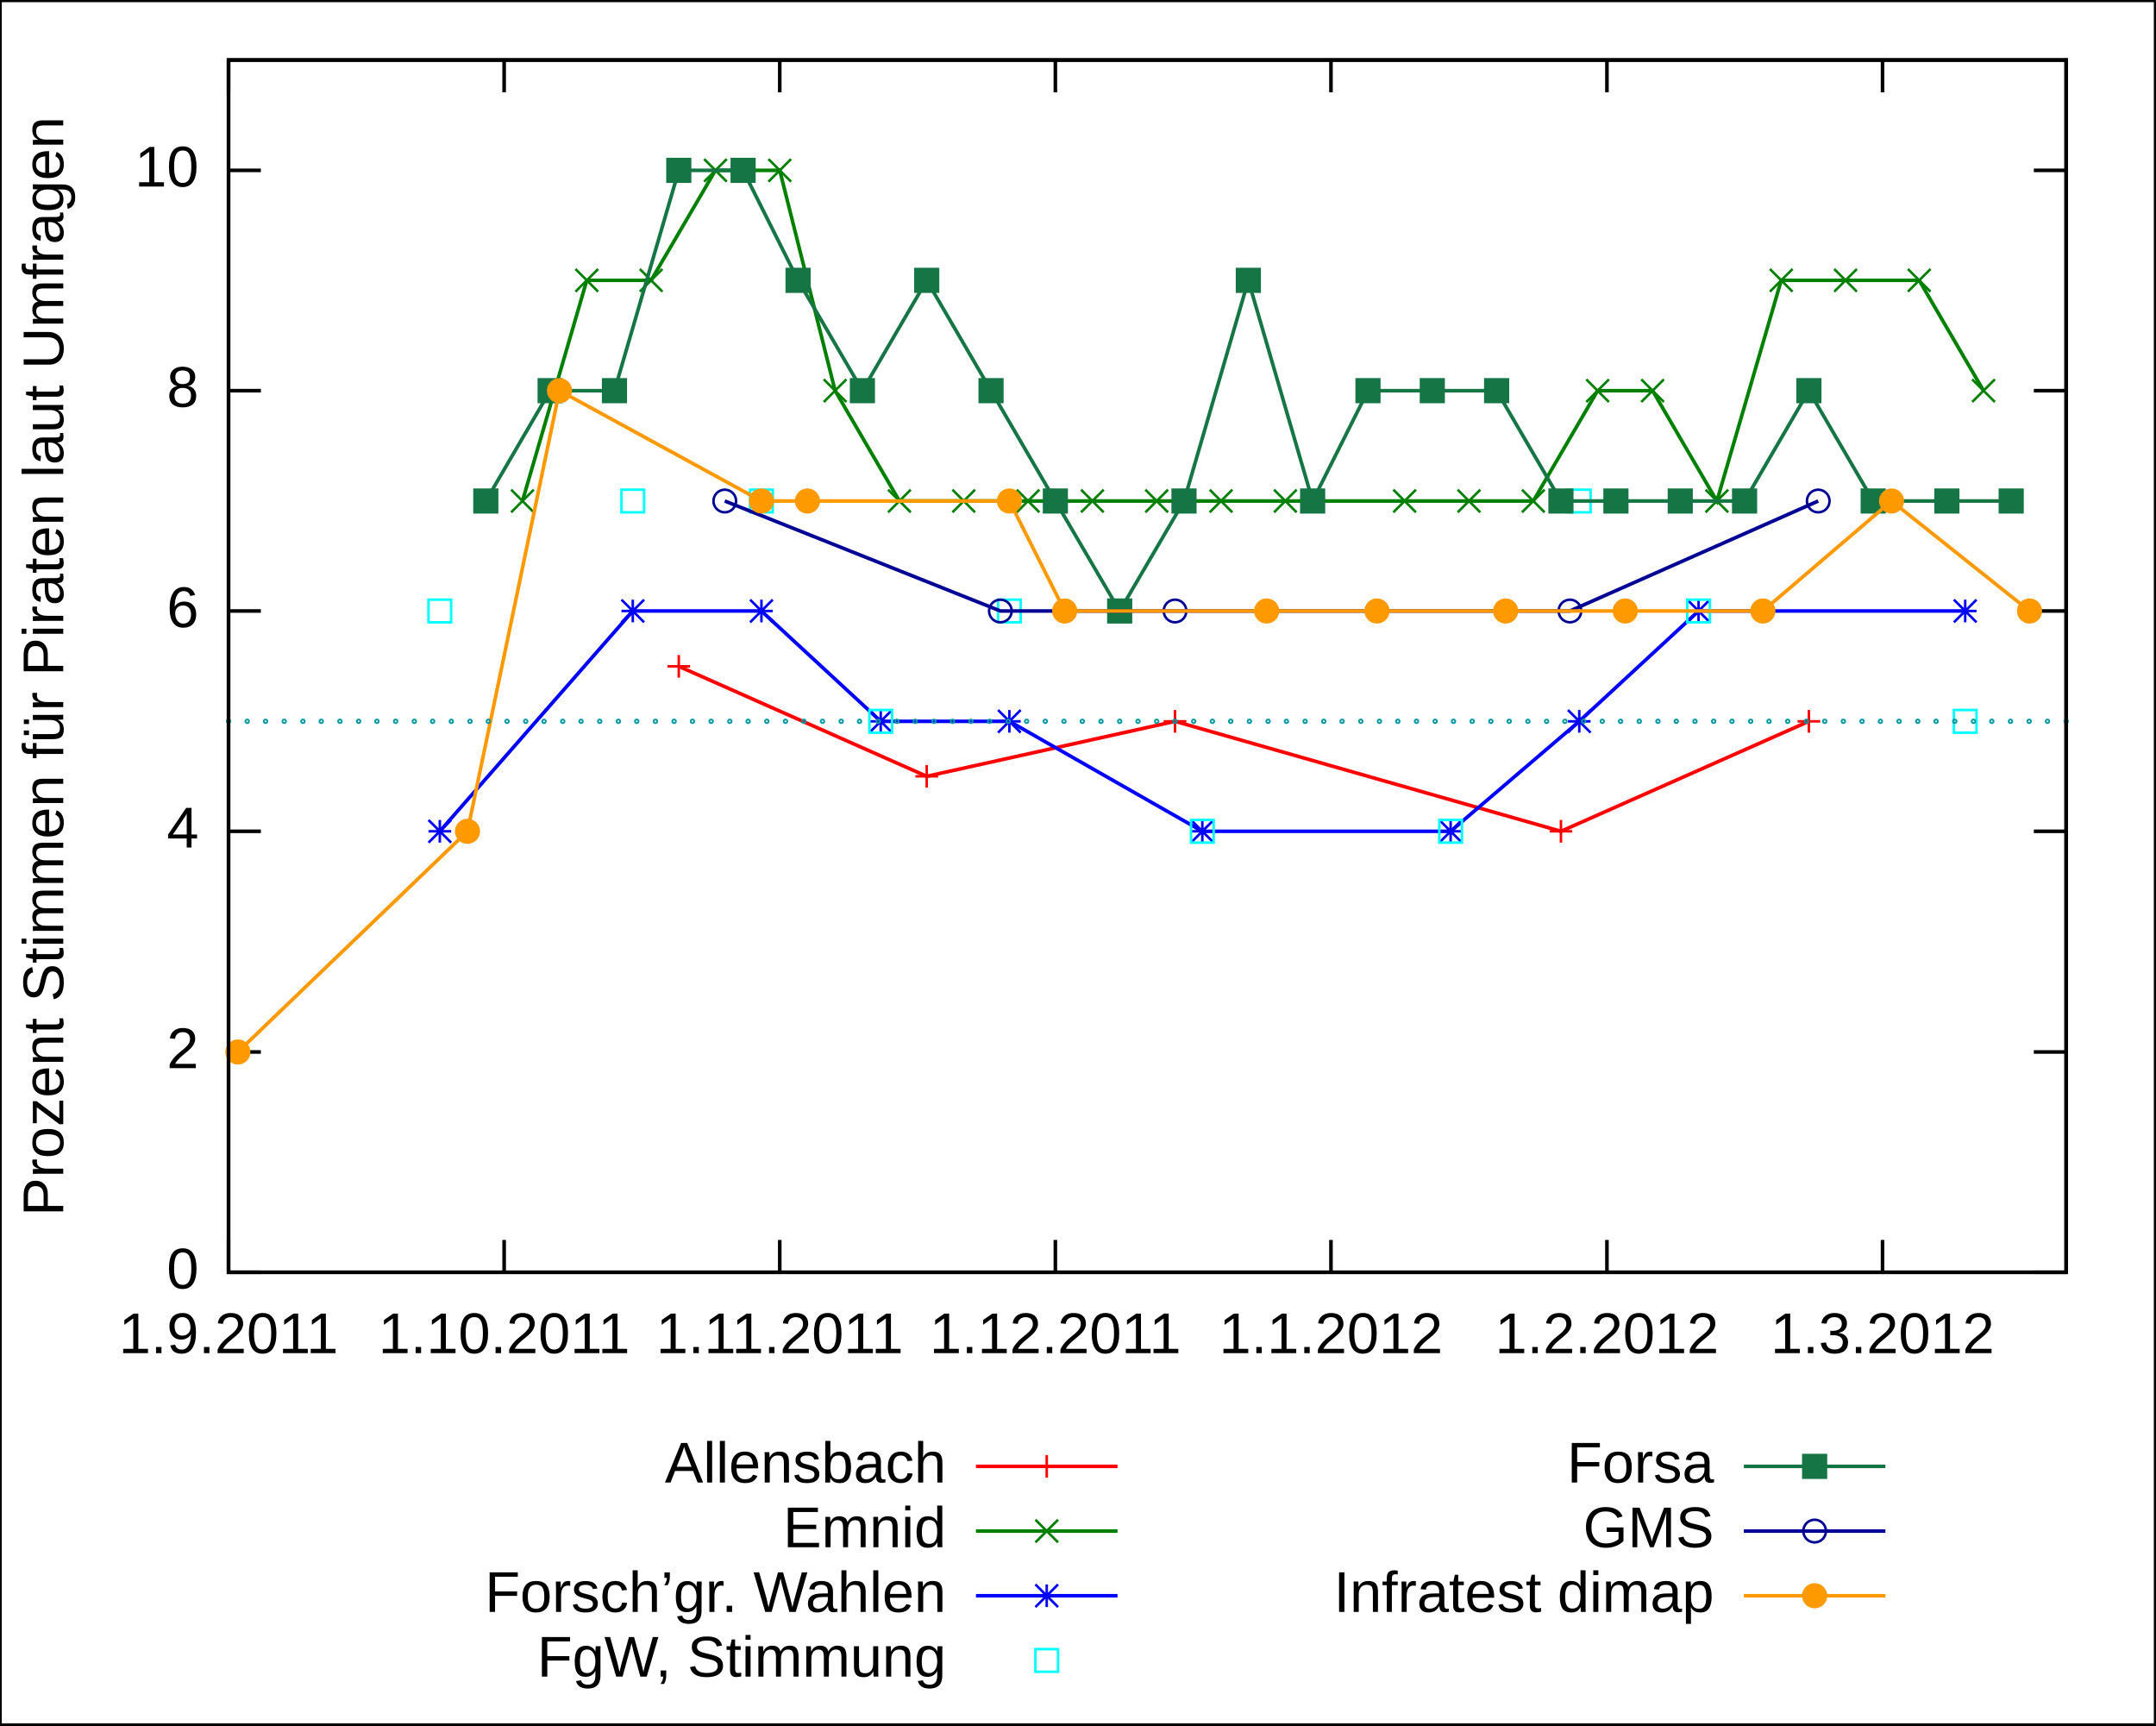
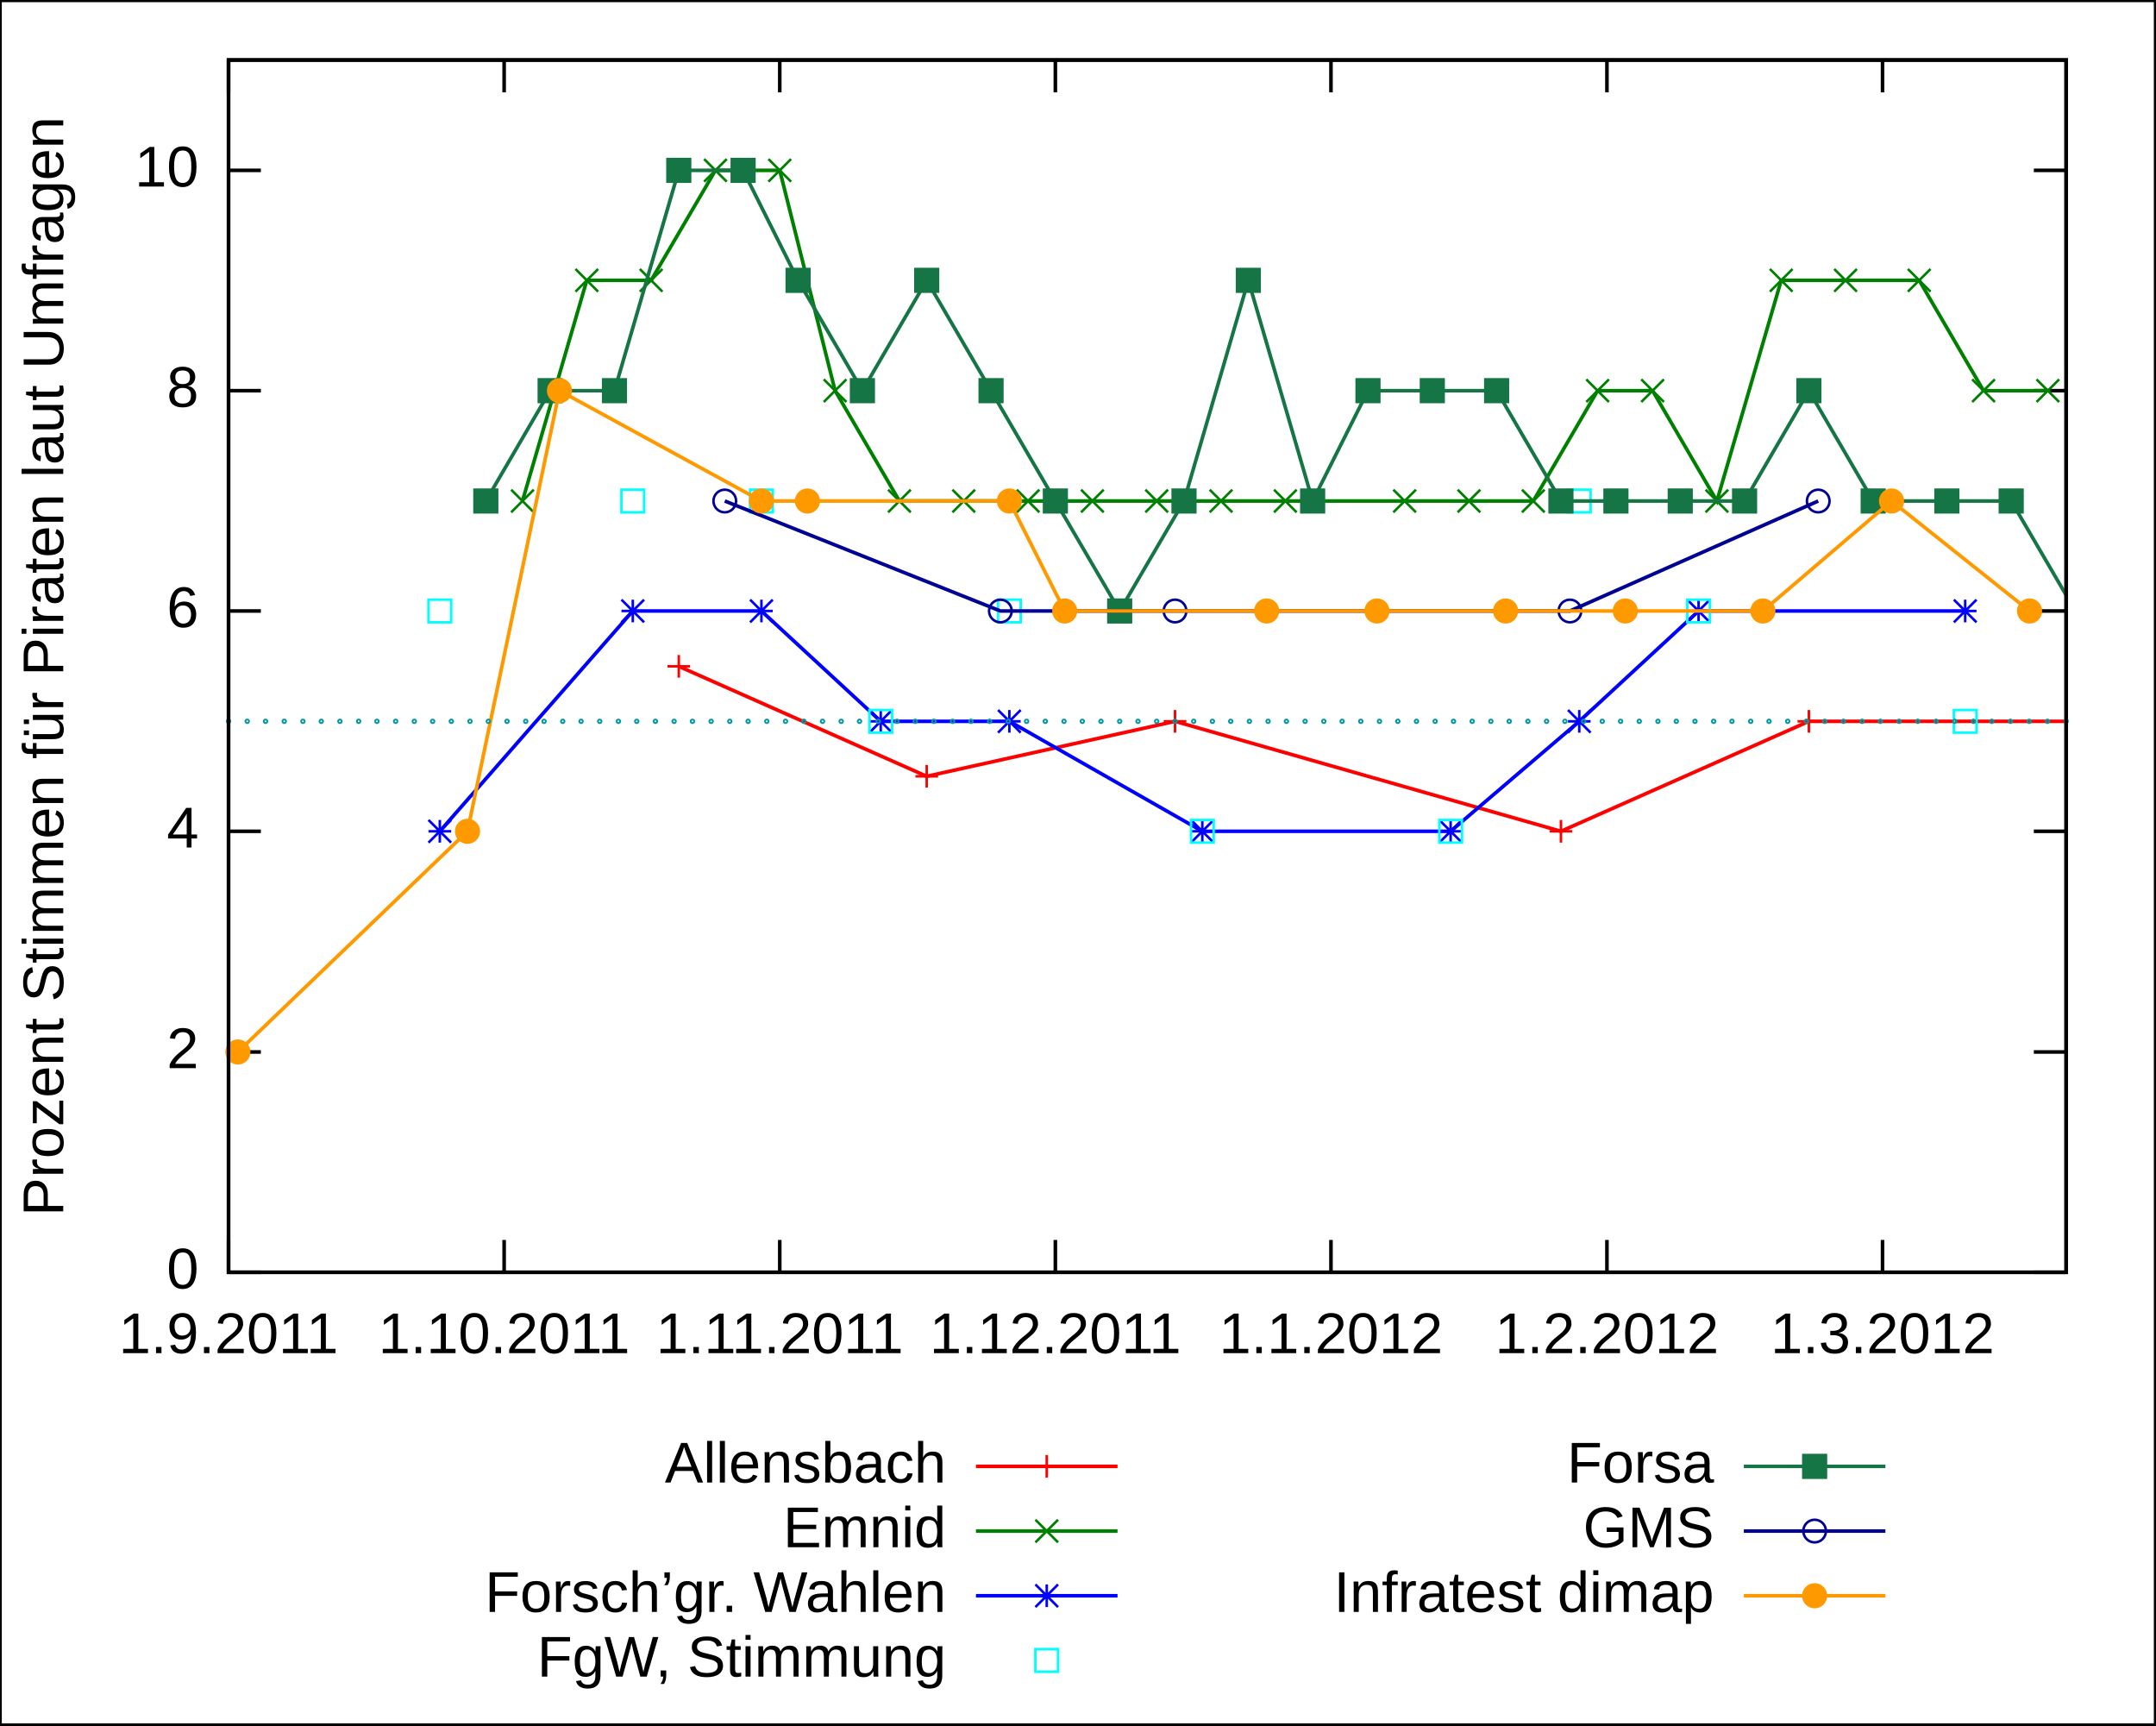
<svg xmlns="http://www.w3.org/2000/svg" xmlns:xlink="http://www.w3.org/1999/xlink" width="600" height="480" viewBox="0 0 600 480">
  <defs>
    <circle id="gpDot" r="0.5" stroke-width="0.5" />
    <path id="gpPt0" stroke-width="0.222" stroke="currentColor" d="M-1,0 h2 M0,-1 v2" />
    <path id="gpPt1" stroke-width="0.222" stroke="currentColor" d="M-1,-1 L1,1 M1,-1 L-1,1" />
    <path id="gpPt2" stroke-width="0.222" stroke="currentColor" d="M-1,0 L1,0 M0,-1 L0,1 M-1,-1 L1,1 M-1,1 L1,-1" />
    <rect id="gpPt3" stroke-width="0.222" stroke="currentColor" x="-1" y="-1" width="2" height="2" />
    <rect id="gpPt4" stroke-width="0.222" stroke="currentColor" fill="currentColor" x="-1" y="-1" width="2" height="2" />
    <circle id="gpPt5" stroke-width="0.222" stroke="currentColor" cx="0" cy="0" r="1" />
    <use xlink:href="#gpPt5" id="gpPt6" fill="currentColor" stroke="none" />
    <path id="gpPt7" stroke-width="0.222" stroke="currentColor" d="M0,-1.33 L-1.33,0.67 L1.33,0.67 z" />
    <use xlink:href="#gpPt7" id="gpPt8" fill="currentColor" stroke="none" />
    <use xlink:href="#gpPt7" id="gpPt9" stroke="currentColor" transform="rotate(180)" />
    <use xlink:href="#gpPt9" id="gpPt10" fill="currentColor" stroke="none" />
    <use xlink:href="#gpPt3" id="gpPt11" stroke="currentColor" transform="rotate(45)" />
    <use xlink:href="#gpPt11" id="gpPt12" fill="currentColor" stroke="none" />
  </defs>
  <g style="fill:none; color:white; stroke:currentColor; stroke-width:1.00; stroke-linecap:butt; stroke-linejoin:miter">
</g>
  <g style="fill:none; color:black; stroke:currentColor; stroke-width:1.00; stroke-linecap:butt; stroke-linejoin:miter">
    <g style="stroke:none; shape-rendering:crispEdges">
      <polygon fill="rgb(255, 255, 255)" points="0.0,480.0 599.9,480.0 599.9,0.1 0.0,0.1 " />
    </g>
    <path stroke="black" d="M0.0,480.0 L0.0,0.1 L599.9,0.1 L599.9,480.0 L0.0,480.0 M63.6,354.0 L72.6,354.0 M575.0,354.0    L566.0,354.0 " />
    <g transform="translate(55.3,358.5)" style="stroke:none; fill:black; font-family:Arial; font-size:12.00pt; text-anchor:end">
      <text> 0</text>
    </g>
    <path d="M63.6,292.7 L72.6,292.7 M575.0,292.7 L566.0,292.7 " />
    <g transform="translate(55.3,297.2)" style="stroke:none; fill:black; font-family:Arial; font-size:12.00pt; text-anchor:end">
      <text> 2</text>
    </g>
    <path d="M63.6,231.3 L72.6,231.3 M575.0,231.3 L566.0,231.3 " />
    <g transform="translate(55.3,235.8)" style="stroke:none; fill:black; font-family:Arial; font-size:12.00pt; text-anchor:end">
      <text> 4</text>
    </g>
    <path d="M63.6,170.0 L72.6,170.0 M575.0,170.0 L566.0,170.0 " />
    <g transform="translate(55.3,174.5)" style="stroke:none; fill:black; font-family:Arial; font-size:12.00pt; text-anchor:end">
      <text> 6</text>
    </g>
    <path d="M63.6,108.7 L72.6,108.7 M575.0,108.7 L566.0,108.7 " />
    <g transform="translate(55.3,113.2)" style="stroke:none; fill:black; font-family:Arial; font-size:12.00pt; text-anchor:end">
      <text> 8</text>
    </g>
    <path d="M63.6,47.4 L72.6,47.4 M575.0,47.4 L566.0,47.4 " />
    <g transform="translate(55.3,51.9)" style="stroke:none; fill:black; font-family:Arial; font-size:12.00pt; text-anchor:end">
      <text> 10</text>
    </g>
    <path d="M63.6,354.0 L63.6,345.0 M63.6,16.7 L63.6,25.7 " />
    <g transform="translate(63.6,376.5)" style="stroke:none; fill:black; font-family:Arial; font-size:12.00pt; text-anchor:middle">
      <text>1.9.2011</text>
    </g>
    <path d="M140.3,354.0 L140.3,345.0 M140.3,16.7 L140.3,25.7 " />
    <g transform="translate(140.3,376.5)" style="stroke:none; fill:black; font-family:Arial; font-size:12.00pt; text-anchor:middle">
      <text>1.10.2011</text>
    </g>
    <path d="M217.0,354.0 L217.0,345.0 M217.0,16.7 L217.0,25.7 " />
    <g transform="translate(217.0,376.5)" style="stroke:none; fill:black; font-family:Arial; font-size:12.00pt; text-anchor:middle">
      <text>1.11.2011</text>
    </g>
    <path d="M293.7,354.0 L293.7,345.0 M293.7,16.7 L293.7,25.7 " />
    <g transform="translate(293.7,376.5)" style="stroke:none; fill:black; font-family:Arial; font-size:12.00pt; text-anchor:middle">
      <text>1.12.2011</text>
    </g>
    <path d="M370.4,354.0 L370.4,345.0 M370.4,16.7 L370.4,25.7 " />
    <g transform="translate(370.4,376.5)" style="stroke:none; fill:black; font-family:Arial; font-size:12.00pt; text-anchor:middle">
      <text>1.1.2012</text>
    </g>
    <path d="M447.2,354.0 L447.2,345.0 M447.2,16.7 L447.2,25.7 " />
    <g transform="translate(447.2,376.5)" style="stroke:none; fill:black; font-family:Arial; font-size:12.00pt; text-anchor:middle">
      <text>1.2.2012</text>
    </g>
    <path d="M523.9,354.0 L523.9,345.0 M523.9,16.7 L523.9,25.7 " />
    <g transform="translate(523.9,376.5)" style="stroke:none; fill:black; font-family:Arial; font-size:12.00pt; text-anchor:middle">
      <text>1.3.2012</text>
    </g>
    <path d="M63.6,16.7 L63.6,354.0 L575.0,354.0 L575.0,16.7 L63.6,16.7 Z " />
    <g transform="translate(17.6,185.4) rotate(270)" style="stroke:none; fill:black; font-family:Arial; font-size:12.00pt; text-anchor:middle">
      <text>Prozent Stimmen für Piraten laut Umfragen</text>
    </g>
  </g>
  <g id="Plot_1">
    <g style="fill:none; color:red; stroke:currentColor; stroke-width:1.00; stroke-linecap:butt; stroke-linejoin:miter">
      <g transform="translate(263.3,412.5)" style="stroke:none; fill:black; font-family:Arial; font-size:12.00pt; text-anchor:end">
        <text>Allensbach</text>
      </g>
-       <path d="M271.6,408.0 L311.0,408.0 M503.4,200.7 L434.4,231.3 L327.0,200.7 L257.9,216.0 L188.9,185.4 " />
+       <path d="M271.6,408.0 L311.0,408.0 M575.0,200.7 L503.4,200.7 L434.4,231.3 L327.0,200.7 L257.9,216.0 L188.9,185.4    " />
      <use xlink:href="#gpPt0" transform="translate(503.4,200.7) scale(3.15)" />
      <use xlink:href="#gpPt0" transform="translate(434.4,231.3) scale(3.15)" />
      <use xlink:href="#gpPt0" transform="translate(327.0,200.7) scale(3.15)" />
      <use xlink:href="#gpPt0" transform="translate(257.9,216.0) scale(3.15)" />
      <use xlink:href="#gpPt0" transform="translate(188.9,185.4) scale(3.15)" />
      <use xlink:href="#gpPt0" transform="translate(291.3,408.0) scale(3.15)" />
    </g>
  </g>
  <g id="Plot_2">
    <g style="fill:none; color:green; stroke:currentColor; stroke-width:1.00; stroke-linecap:butt; stroke-linejoin:miter">
      <g transform="translate(263.3,430.5)" style="stroke:none; fill:black; font-family:Arial; font-size:12.00pt; text-anchor:end">
        <text>Emnid</text>
      </g>
-       <path d="M271.6,426.0 L311.0,426.0 M552.0,108.7 L534.1,78.0 L513.6,78.0 L495.7,78.0 L477.8,139.4 L459.9,108.7    L444.6,108.7 L426.7,139.4 L408.8,139.4 L390.9,139.4 L357.7,139.4 L339.8,139.4 L321.9,139.4 L304.0,139.4    L286.1,139.4 L268.2,139.4 L250.3,139.4 L232.4,108.7 L217.0,47.4 L199.1,47.4 L181.2,78.0 L163.3,78.0    L145.4,139.4 " />
+       <path d="M271.6,426.0 L311.0,426.0 M569.9,108.7 L552.0,108.7 L534.1,78.0 L513.6,78.0 L495.7,78.0 L477.8,139.4    L459.9,108.7 L444.6,108.7 L426.7,139.4 L408.8,139.4 L390.9,139.4 L357.7,139.4 L339.8,139.4 L321.9,139.4    L304.0,139.4 L286.1,139.4 L268.2,139.4 L250.3,139.4 L232.4,108.7 L217.0,47.4 L199.1,47.4 L181.2,78.0    L163.3,78.0 L145.4,139.4 " />
+       <use xlink:href="#gpPt1" transform="translate(569.9,108.7) scale(3.15)" />
      <use xlink:href="#gpPt1" transform="translate(552.0,108.7) scale(3.15)" />
      <use xlink:href="#gpPt1" transform="translate(534.1,78.0) scale(3.15)" />
      <use xlink:href="#gpPt1" transform="translate(513.6,78.0) scale(3.15)" />
      <use xlink:href="#gpPt1" transform="translate(495.7,78.0) scale(3.15)" />
      <use xlink:href="#gpPt1" transform="translate(477.8,139.4) scale(3.15)" />
      <use xlink:href="#gpPt1" transform="translate(459.9,108.7) scale(3.15)" />
      <use xlink:href="#gpPt1" transform="translate(444.6,108.7) scale(3.15)" />
      <use xlink:href="#gpPt1" transform="translate(426.7,139.4) scale(3.15)" />
      <use xlink:href="#gpPt1" transform="translate(408.8,139.4) scale(3.15)" />
      <use xlink:href="#gpPt1" transform="translate(390.9,139.4) scale(3.15)" />
      <use xlink:href="#gpPt1" transform="translate(357.7,139.4) scale(3.15)" />
      <use xlink:href="#gpPt1" transform="translate(339.8,139.4) scale(3.15)" />
      <use xlink:href="#gpPt1" transform="translate(321.9,139.4) scale(3.15)" />
      <use xlink:href="#gpPt1" transform="translate(304.0,139.4) scale(3.15)" />
      <use xlink:href="#gpPt1" transform="translate(286.1,139.4) scale(3.15)" />
      <use xlink:href="#gpPt1" transform="translate(268.2,139.4) scale(3.15)" />
      <use xlink:href="#gpPt1" transform="translate(250.3,139.4) scale(3.15)" />
      <use xlink:href="#gpPt1" transform="translate(232.4,108.7) scale(3.15)" />
      <use xlink:href="#gpPt1" transform="translate(217.0,47.4) scale(3.15)" />
      <use xlink:href="#gpPt1" transform="translate(199.1,47.4) scale(3.15)" />
      <use xlink:href="#gpPt1" transform="translate(181.2,78.0) scale(3.15)" />
      <use xlink:href="#gpPt1" transform="translate(163.3,78.0) scale(3.15)" />
      <use xlink:href="#gpPt1" transform="translate(145.4,139.4) scale(3.15)" />
      <use xlink:href="#gpPt1" transform="translate(291.3,426.0) scale(3.15)" />
    </g>
  </g>
  <g id="Plot_3">
    <g style="fill:none; color:blue; stroke:currentColor; stroke-width:1.00; stroke-linecap:butt; stroke-linejoin:miter">
      <g transform="translate(263.3,448.5)" style="stroke:none; fill:black; font-family:Arial; font-size:12.00pt; text-anchor:end">
        <text>Forsch’gr. Wahlen</text>
      </g>
      <path d="M271.6,444.0 L311.0,444.0 M546.9,170.0 L472.7,170.0 L439.5,200.7 L403.7,231.3 L334.6,231.3 L280.9,200.7    L245.1,200.7 L211.9,170.0 L176.1,170.0 L122.4,231.3 " />
      <use xlink:href="#gpPt2" transform="translate(546.9,170.0) scale(3.15)" />
      <use xlink:href="#gpPt2" transform="translate(472.7,170.0) scale(3.15)" />
      <use xlink:href="#gpPt2" transform="translate(439.5,200.7) scale(3.15)" />
      <use xlink:href="#gpPt2" transform="translate(403.7,231.3) scale(3.15)" />
      <use xlink:href="#gpPt2" transform="translate(334.6,231.3) scale(3.15)" />
      <use xlink:href="#gpPt2" transform="translate(280.9,200.7) scale(3.15)" />
      <use xlink:href="#gpPt2" transform="translate(245.1,200.7) scale(3.15)" />
      <use xlink:href="#gpPt2" transform="translate(211.9,170.0) scale(3.15)" />
      <use xlink:href="#gpPt2" transform="translate(176.1,170.0) scale(3.15)" />
      <use xlink:href="#gpPt2" transform="translate(122.4,231.3) scale(3.15)" />
      <use xlink:href="#gpPt2" transform="translate(291.3,444.0) scale(3.15)" />
    </g>
  </g>
  <g id="Plot_4">
    <g style="fill:none; color:cyan; stroke:currentColor; stroke-width:1.00; stroke-linecap:butt; stroke-linejoin:miter">
      <g transform="translate(263.3,466.5)" style="stroke:none; fill:black; font-family:Arial; font-size:12.00pt; text-anchor:end">
        <text>FgW, Stimmung</text>
      </g>
      <use xlink:href="#gpPt3" transform="translate(546.9,200.7) scale(3.15)" />
      <use xlink:href="#gpPt3" transform="translate(472.7,170.0) scale(3.15)" />
      <use xlink:href="#gpPt3" transform="translate(439.5,139.4) scale(3.15)" />
      <use xlink:href="#gpPt3" transform="translate(403.7,231.3) scale(3.15)" />
      <use xlink:href="#gpPt3" transform="translate(334.6,231.3) scale(3.15)" />
      <use xlink:href="#gpPt3" transform="translate(280.9,170.0) scale(3.15)" />
      <use xlink:href="#gpPt3" transform="translate(245.1,200.7) scale(3.15)" />
      <use xlink:href="#gpPt3" transform="translate(211.9,139.4) scale(3.15)" />
      <use xlink:href="#gpPt3" transform="translate(176.1,139.4) scale(3.15)" />
      <use xlink:href="#gpPt3" transform="translate(122.4,170.0) scale(3.15)" />
      <use xlink:href="#gpPt3" transform="translate(291.3,462.0) scale(3.15)" />
    </g>
  </g>
  <g id="Plot_5">
    <g style="fill:none; color:#157545; stroke:currentColor; stroke-width:1.00; stroke-linecap:butt; stroke-linejoin:miter">
      <g transform="translate(477.0,412.5)" style="stroke:none; fill:black; font-family:Arial; font-size:12.00pt; text-anchor:end">
        <text>Forsa</text>
      </g>
-       <path d="M485.3,408.0 L524.7,408.0 M559.7,139.4 L541.8,139.4 L521.3,139.4 L503.4,108.7 L485.5,139.4 L467.6,139.4    L449.7,139.4 L434.4,139.4 L416.5,108.7 L398.6,108.7 L380.7,108.7 L365.3,139.4 L347.4,78.0 L329.5,139.4    L311.6,170.0 L293.7,139.4 L275.8,108.7 L257.9,78.0 L240.0,108.7 L222.1,78.0 L206.8,47.4 L188.9,47.4    L171.0,108.7 L153.1,108.7 L135.2,139.4 " />
+       <path d="M485.3,408.0 L524.7,408.0 M575.0,165.6 L559.7,139.4 L541.8,139.4 L521.3,139.4 L503.4,108.7 L485.5,139.4    L467.6,139.4 L449.7,139.4 L434.4,139.4 L416.5,108.7 L398.6,108.7 L380.7,108.7 L365.3,139.4 L347.4,78.0    L329.5,139.4 L311.6,170.0 L293.7,139.4 L275.8,108.7 L257.9,78.0 L240.0,108.7 L222.1,78.0 L206.8,47.4    L188.9,47.4 L171.0,108.7 L153.1,108.7 L135.2,139.4 " />
      <use xlink:href="#gpPt4" transform="translate(559.7,139.4) scale(3.15)" />
      <use xlink:href="#gpPt4" transform="translate(541.8,139.4) scale(3.15)" />
      <use xlink:href="#gpPt4" transform="translate(521.3,139.4) scale(3.15)" />
      <use xlink:href="#gpPt4" transform="translate(503.4,108.7) scale(3.15)" />
      <use xlink:href="#gpPt4" transform="translate(485.5,139.4) scale(3.15)" />
      <use xlink:href="#gpPt4" transform="translate(467.6,139.4) scale(3.15)" />
      <use xlink:href="#gpPt4" transform="translate(449.7,139.4) scale(3.15)" />
      <use xlink:href="#gpPt4" transform="translate(434.4,139.4) scale(3.15)" />
      <use xlink:href="#gpPt4" transform="translate(416.5,108.7) scale(3.15)" />
      <use xlink:href="#gpPt4" transform="translate(398.6,108.7) scale(3.15)" />
      <use xlink:href="#gpPt4" transform="translate(380.7,108.7) scale(3.15)" />
      <use xlink:href="#gpPt4" transform="translate(365.3,139.4) scale(3.15)" />
      <use xlink:href="#gpPt4" transform="translate(347.4,78.0) scale(3.15)" />
      <use xlink:href="#gpPt4" transform="translate(329.5,139.4) scale(3.15)" />
      <use xlink:href="#gpPt4" transform="translate(311.6,170.0) scale(3.15)" />
      <use xlink:href="#gpPt4" transform="translate(293.7,139.4) scale(3.15)" />
      <use xlink:href="#gpPt4" transform="translate(275.8,108.7) scale(3.15)" />
      <use xlink:href="#gpPt4" transform="translate(257.9,78.0) scale(3.15)" />
      <use xlink:href="#gpPt4" transform="translate(240.0,108.7) scale(3.15)" />
      <use xlink:href="#gpPt4" transform="translate(222.1,78.0) scale(3.15)" />
      <use xlink:href="#gpPt4" transform="translate(206.8,47.4) scale(3.15)" />
      <use xlink:href="#gpPt4" transform="translate(188.9,47.4) scale(3.15)" />
      <use xlink:href="#gpPt4" transform="translate(171.0,108.7) scale(3.15)" />
      <use xlink:href="#gpPt4" transform="translate(153.1,108.7) scale(3.15)" />
      <use xlink:href="#gpPt4" transform="translate(135.2,139.4) scale(3.15)" />
      <use xlink:href="#gpPt4" transform="translate(505.0,408.0) scale(3.15)" />
    </g>
  </g>
  <g id="Plot_6">
    <g style="fill:none; color:#000094; stroke:currentColor; stroke-width:1.00; stroke-linecap:butt; stroke-linejoin:miter">
      <g transform="translate(477.0,430.5)" style="stroke:none; fill:black; font-family:Arial; font-size:12.00pt; text-anchor:end">
        <text>GMS</text>
      </g>
      <path d="M485.3,426.0 L524.7,426.0 M506.0,139.4 L436.9,170.0 L327.0,170.0 L278.4,170.0 L201.7,139.4 " />
      <use xlink:href="#gpPt5" transform="translate(506.0,139.4) scale(3.15)" />
      <use xlink:href="#gpPt5" transform="translate(436.9,170.0) scale(3.15)" />
      <use xlink:href="#gpPt5" transform="translate(327.0,170.0) scale(3.15)" />
      <use xlink:href="#gpPt5" transform="translate(278.4,170.0) scale(3.15)" />
      <use xlink:href="#gpPt5" transform="translate(201.7,139.4) scale(3.15)" />
      <use xlink:href="#gpPt5" transform="translate(505.0,426.0) scale(3.15)" />
    </g>
  </g>
  <g id="Plot_7">
    <g style="fill:none; color:#FF9900; stroke:currentColor; stroke-width:1.00; stroke-linecap:butt; stroke-linejoin:miter">
      <g transform="translate(477.0,448.5)" style="stroke:none; fill:black; font-family:Arial; font-size:12.00pt; text-anchor:end">
        <text>Infratest dimap</text>
      </g>
      <path d="M485.3,444.0 L524.7,444.0 M564.8,170.0 L526.4,139.4 L490.6,170.0 L452.3,170.0 L419.0,170.0 L383.2,170.0    L352.5,170.0 L296.3,170.0 L280.9,139.4 L224.7,139.4 L211.9,139.4 L155.7,108.7 L130.1,231.3 L66.2,292.7    " />
      <use xlink:href="#gpPt6" transform="translate(564.8,170.0) scale(3.15)" />
      <use xlink:href="#gpPt6" transform="translate(526.4,139.4) scale(3.15)" />
      <use xlink:href="#gpPt6" transform="translate(490.6,170.0) scale(3.15)" />
      <use xlink:href="#gpPt6" transform="translate(452.3,170.0) scale(3.15)" />
      <use xlink:href="#gpPt6" transform="translate(419.0,170.0) scale(3.15)" />
      <use xlink:href="#gpPt6" transform="translate(383.2,170.0) scale(3.15)" />
      <use xlink:href="#gpPt6" transform="translate(352.5,170.0) scale(3.15)" />
      <use xlink:href="#gpPt6" transform="translate(296.3,170.0) scale(3.15)" />
      <use xlink:href="#gpPt6" transform="translate(280.9,139.4) scale(3.15)" />
      <use xlink:href="#gpPt6" transform="translate(224.7,139.4) scale(3.15)" />
      <use xlink:href="#gpPt6" transform="translate(211.9,139.4) scale(3.15)" />
      <use xlink:href="#gpPt6" transform="translate(155.7,108.7) scale(3.15)" />
      <use xlink:href="#gpPt6" transform="translate(130.1,231.3) scale(3.15)" />
      <use xlink:href="#gpPt6" transform="translate(66.2,292.7) scale(3.15)" />
      <use xlink:href="#gpPt6" transform="translate(505.0,444.0) scale(3.15)" />
    </g>
  </g>
  <g id="Plot_8">
    <g style="fill:none; color:#0099A1; stroke:currentColor; stroke-width:1.00; stroke-linecap:butt; stroke-linejoin:miter">
      <use xlink:href="#gpDot" x="63.6" y="200.7" />
      <use xlink:href="#gpDot" x="68.8" y="200.7" />
      <use xlink:href="#gpDot" x="73.9" y="200.7" />
      <use xlink:href="#gpDot" x="79.1" y="200.7" />
      <use xlink:href="#gpDot" x="84.3" y="200.7" />
      <use xlink:href="#gpDot" x="89.4" y="200.7" />
      <use xlink:href="#gpDot" x="94.6" y="200.7" />
      <use xlink:href="#gpDot" x="99.8" y="200.7" />
      <use xlink:href="#gpDot" x="104.9" y="200.7" />
      <use xlink:href="#gpDot" x="110.1" y="200.7" />
      <use xlink:href="#gpDot" x="115.3" y="200.7" />
      <use xlink:href="#gpDot" x="120.4" y="200.7" />
      <use xlink:href="#gpDot" x="125.6" y="200.7" />
      <use xlink:href="#gpDot" x="130.8" y="200.7" />
      <use xlink:href="#gpDot" x="135.9" y="200.7" />
      <use xlink:href="#gpDot" x="141.1" y="200.7" />
      <use xlink:href="#gpDot" x="146.3" y="200.7" />
      <use xlink:href="#gpDot" x="151.4" y="200.7" />
      <use xlink:href="#gpDot" x="156.6" y="200.7" />
      <use xlink:href="#gpDot" x="161.7" y="200.7" />
      <use xlink:href="#gpDot" x="166.9" y="200.7" />
      <use xlink:href="#gpDot" x="172.1" y="200.7" />
      <use xlink:href="#gpDot" x="177.2" y="200.7" />
      <use xlink:href="#gpDot" x="182.4" y="200.7" />
      <use xlink:href="#gpDot" x="187.6" y="200.7" />
      <use xlink:href="#gpDot" x="192.7" y="200.7" />
      <use xlink:href="#gpDot" x="197.9" y="200.7" />
      <use xlink:href="#gpDot" x="203.1" y="200.7" />
      <use xlink:href="#gpDot" x="208.2" y="200.7" />
      <use xlink:href="#gpDot" x="213.4" y="200.7" />
      <use xlink:href="#gpDot" x="218.6" y="200.7" />
      <use xlink:href="#gpDot" x="223.7" y="200.7" />
      <use xlink:href="#gpDot" x="228.9" y="200.7" />
      <use xlink:href="#gpDot" x="234.1" y="200.7" />
      <use xlink:href="#gpDot" x="239.2" y="200.7" />
      <use xlink:href="#gpDot" x="244.4" y="200.7" />
      <use xlink:href="#gpDot" x="249.6" y="200.7" />
      <use xlink:href="#gpDot" x="254.7" y="200.7" />
      <use xlink:href="#gpDot" x="259.9" y="200.7" />
      <use xlink:href="#gpDot" x="265.1" y="200.7" />
      <use xlink:href="#gpDot" x="270.2" y="200.7" />
      <use xlink:href="#gpDot" x="275.4" y="200.7" />
      <use xlink:href="#gpDot" x="280.6" y="200.7" />
      <use xlink:href="#gpDot" x="285.7" y="200.7" />
      <use xlink:href="#gpDot" x="290.9" y="200.7" />
      <use xlink:href="#gpDot" x="296.1" y="200.7" />
      <use xlink:href="#gpDot" x="301.2" y="200.7" />
      <use xlink:href="#gpDot" x="306.4" y="200.7" />
      <use xlink:href="#gpDot" x="311.6" y="200.7" />
      <use xlink:href="#gpDot" x="316.7" y="200.7" />
      <use xlink:href="#gpDot" x="321.9" y="200.7" />
      <use xlink:href="#gpDot" x="327.0" y="200.7" />
      <use xlink:href="#gpDot" x="332.2" y="200.7" />
      <use xlink:href="#gpDot" x="337.4" y="200.7" />
      <use xlink:href="#gpDot" x="342.5" y="200.7" />
      <use xlink:href="#gpDot" x="347.7" y="200.7" />
      <use xlink:href="#gpDot" x="352.9" y="200.7" />
      <use xlink:href="#gpDot" x="358.0" y="200.7" />
      <use xlink:href="#gpDot" x="363.2" y="200.7" />
      <use xlink:href="#gpDot" x="368.4" y="200.7" />
      <use xlink:href="#gpDot" x="373.5" y="200.7" />
      <use xlink:href="#gpDot" x="378.7" y="200.7" />
      <use xlink:href="#gpDot" x="383.9" y="200.7" />
      <use xlink:href="#gpDot" x="389.0" y="200.7" />
      <use xlink:href="#gpDot" x="394.2" y="200.7" />
      <use xlink:href="#gpDot" x="399.4" y="200.7" />
      <use xlink:href="#gpDot" x="404.5" y="200.7" />
      <use xlink:href="#gpDot" x="409.7" y="200.7" />
      <use xlink:href="#gpDot" x="414.9" y="200.7" />
      <use xlink:href="#gpDot" x="420.0" y="200.7" />
      <use xlink:href="#gpDot" x="425.2" y="200.7" />
      <use xlink:href="#gpDot" x="430.4" y="200.7" />
      <use xlink:href="#gpDot" x="435.5" y="200.7" />
      <use xlink:href="#gpDot" x="440.7" y="200.7" />
      <use xlink:href="#gpDot" x="445.9" y="200.7" />
      <use xlink:href="#gpDot" x="451.0" y="200.7" />
      <use xlink:href="#gpDot" x="456.2" y="200.7" />
      <use xlink:href="#gpDot" x="461.4" y="200.7" />
      <use xlink:href="#gpDot" x="466.5" y="200.7" />
      <use xlink:href="#gpDot" x="471.7" y="200.7" />
      <use xlink:href="#gpDot" x="476.9" y="200.7" />
      <use xlink:href="#gpDot" x="482.0" y="200.7" />
      <use xlink:href="#gpDot" x="487.2" y="200.7" />
      <use xlink:href="#gpDot" x="492.3" y="200.7" />
      <use xlink:href="#gpDot" x="497.5" y="200.7" />
      <use xlink:href="#gpDot" x="502.7" y="200.7" />
      <use xlink:href="#gpDot" x="507.8" y="200.7" />
      <use xlink:href="#gpDot" x="513.0" y="200.7" />
      <use xlink:href="#gpDot" x="518.2" y="200.7" />
      <use xlink:href="#gpDot" x="523.3" y="200.7" />
      <use xlink:href="#gpDot" x="528.5" y="200.7" />
      <use xlink:href="#gpDot" x="533.7" y="200.7" />
      <use xlink:href="#gpDot" x="538.8" y="200.7" />
      <use xlink:href="#gpDot" x="544.0" y="200.7" />
      <use xlink:href="#gpDot" x="549.2" y="200.7" />
      <use xlink:href="#gpDot" x="554.3" y="200.7" />
      <use xlink:href="#gpDot" x="559.5" y="200.7" />
      <use xlink:href="#gpDot" x="564.7" y="200.7" />
      <use xlink:href="#gpDot" x="569.8" y="200.7" />
      <use xlink:href="#gpDot" x="575.0" y="200.7" />
    </g>
  </g>
  <g style="fill:none; color:black; stroke:currentColor; stroke-width:1.00; stroke-linecap:butt; stroke-linejoin:miter">
    <path d="M63.6,16.7 L63.6,354.0 L575.0,354.0 L575.0,16.7 L63.6,16.7 Z " />
  </g>
</svg>
